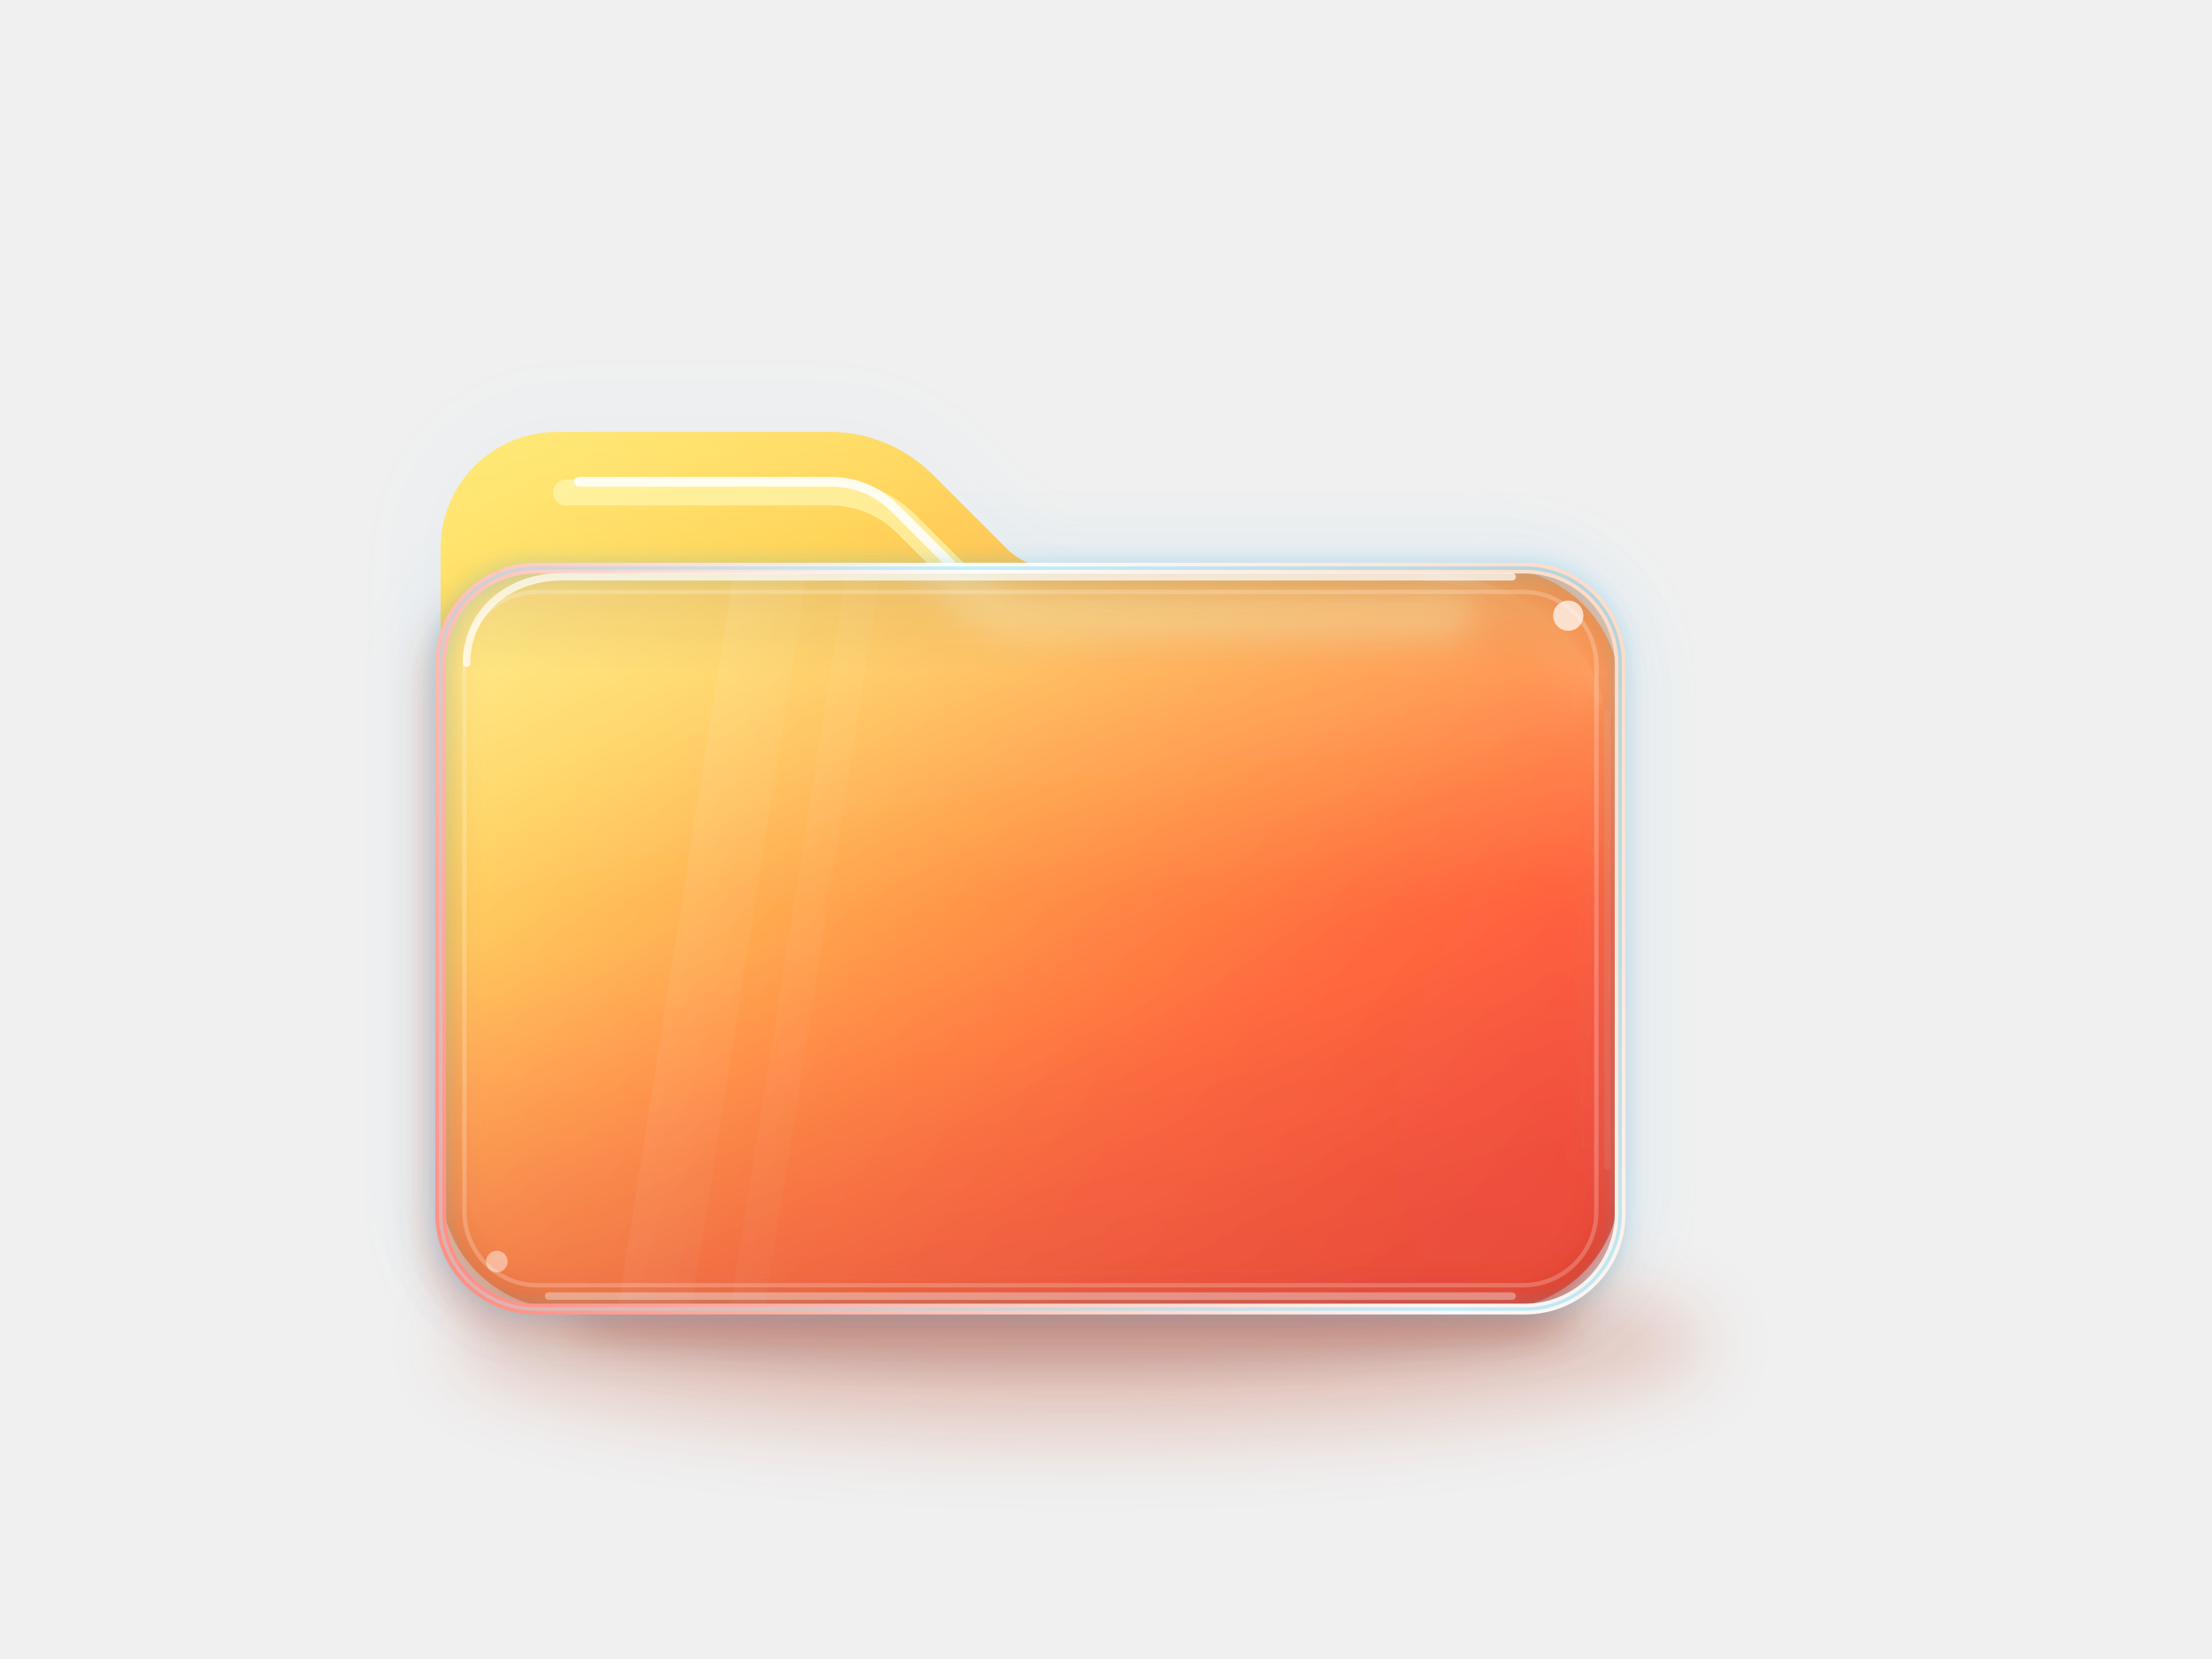
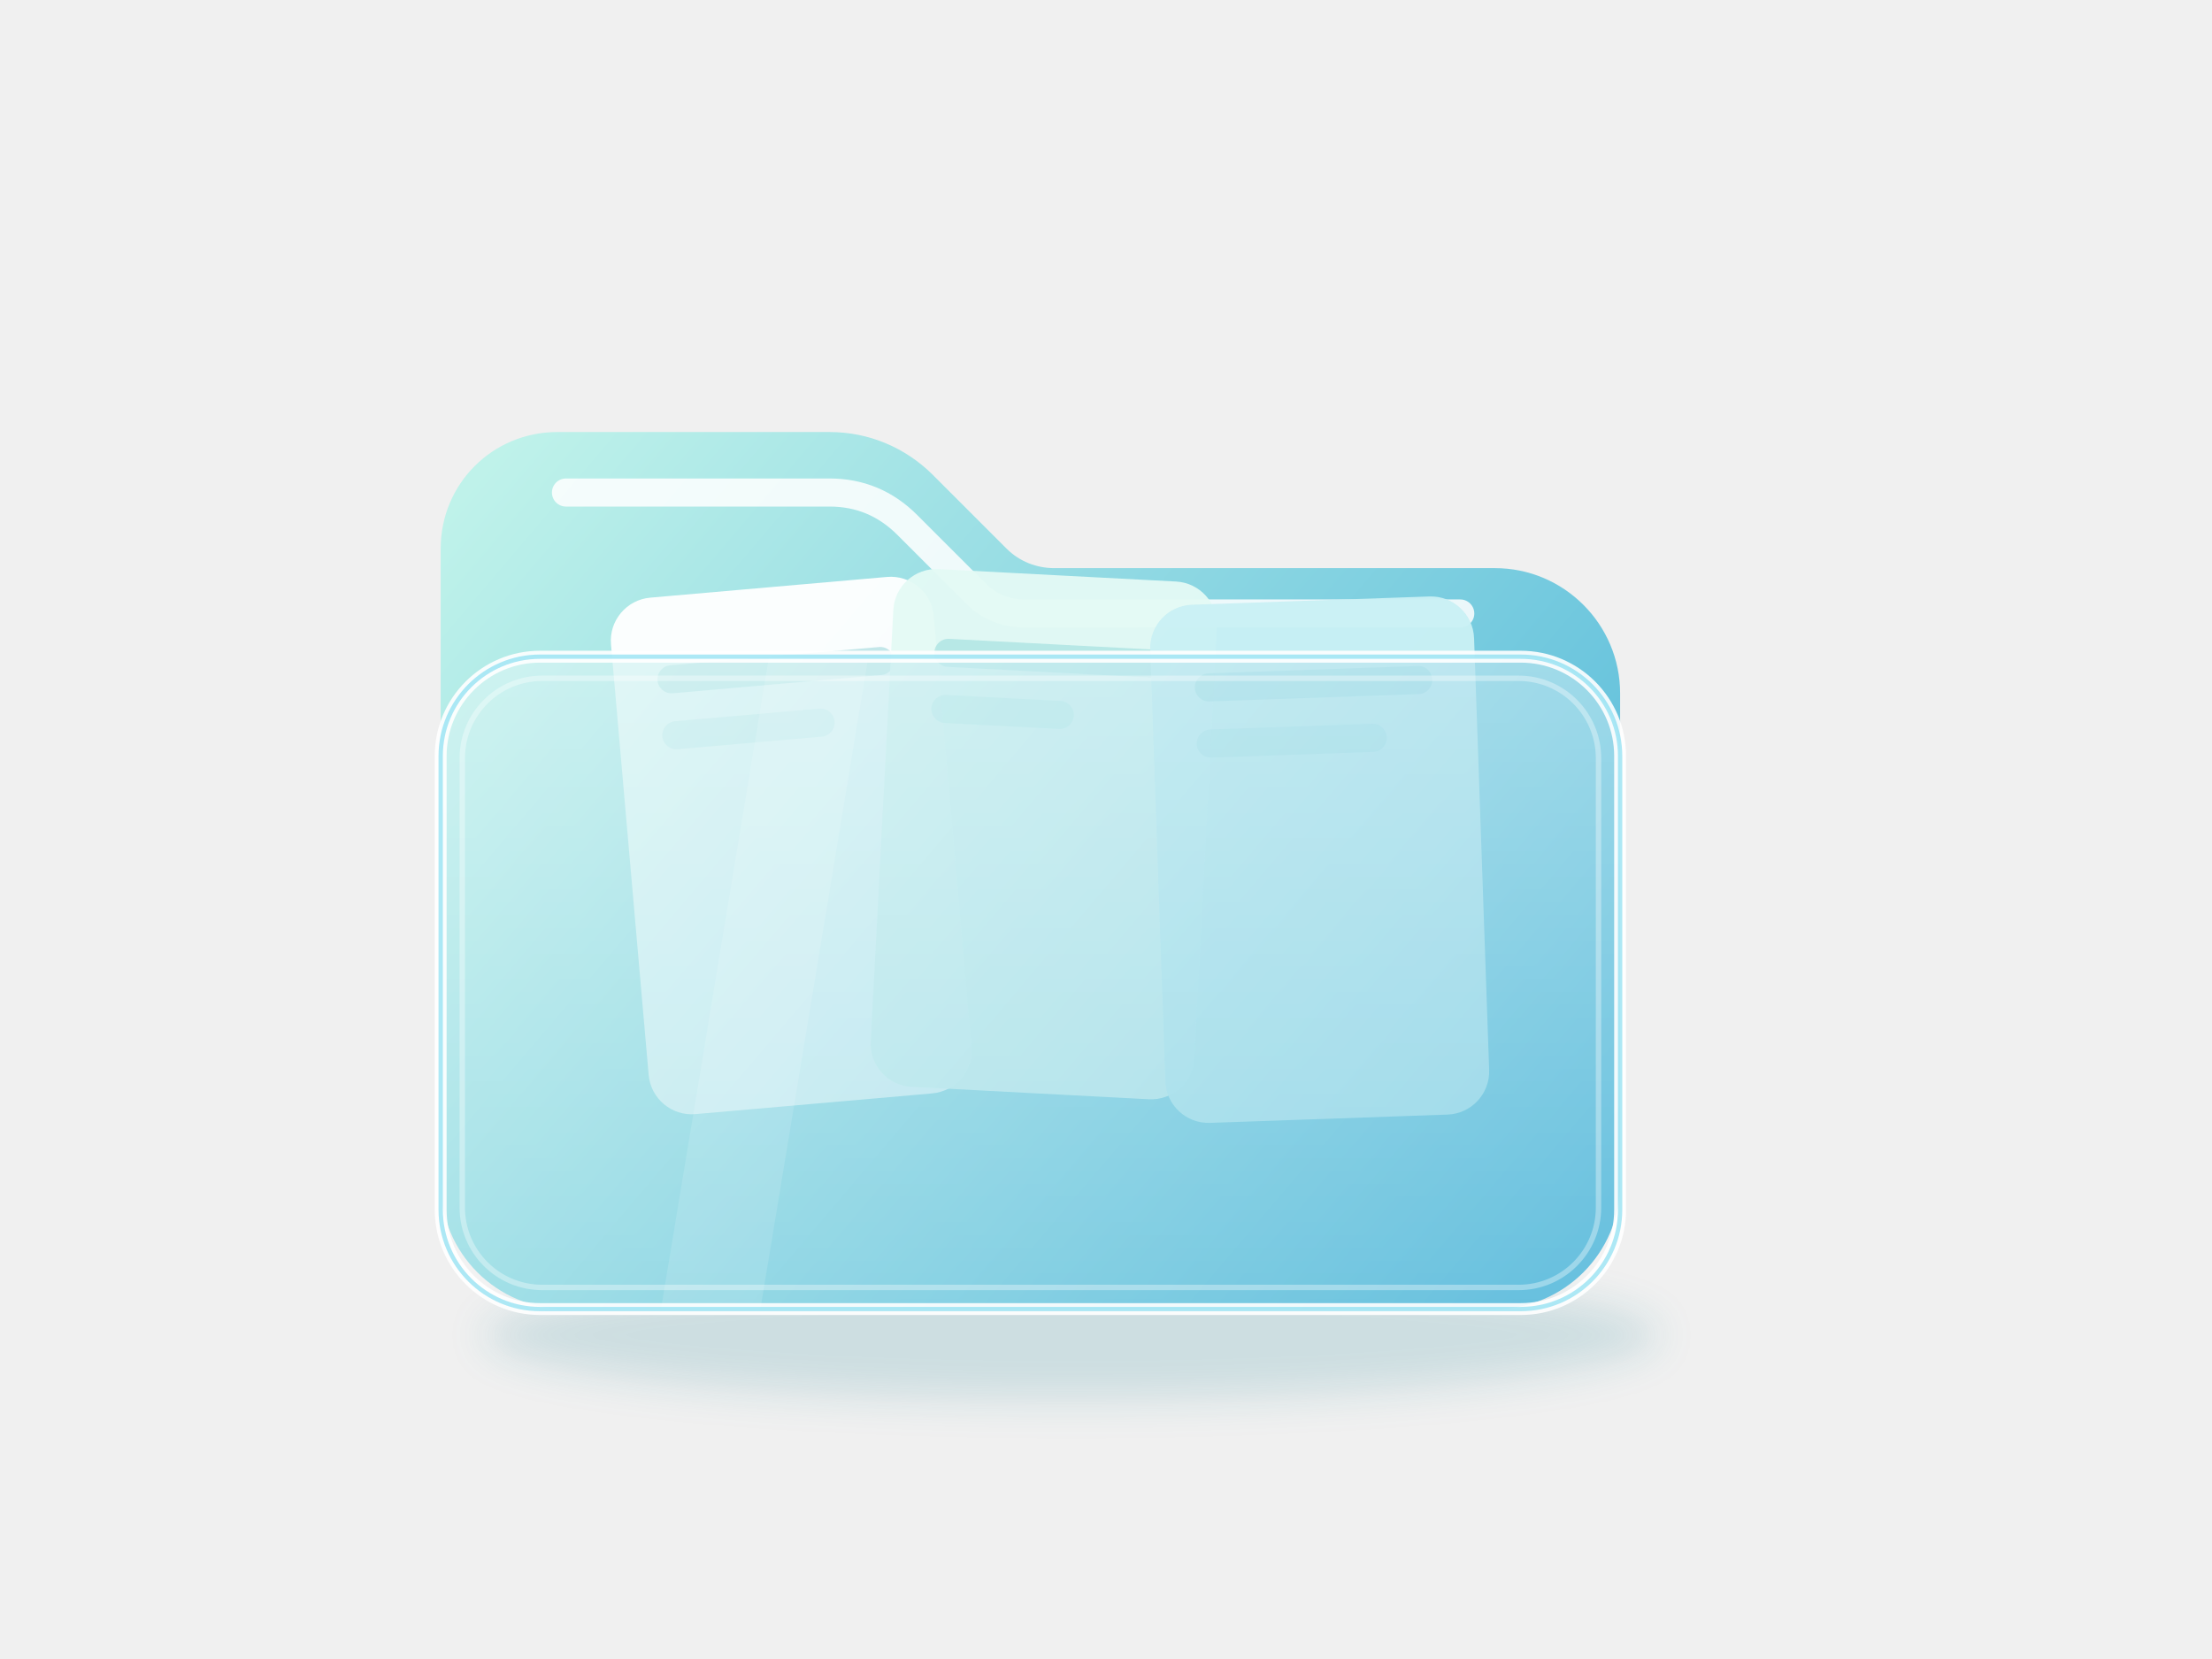
<svg xmlns="http://www.w3.org/2000/svg" xmlns:xlink="http://www.w3.org/1999/xlink" viewBox="0 0 1024 768" width="1024" height="768" fill="none">
  <defs>
-     <linearGradient id="cf2-body" x1="250" y1="200" x2="620" y2="620" gradientUnits="userSpaceOnUse">
-       <stop offset="0" stop-color="#FFDE5A" />
-       <stop offset="0.22" stop-color="#FFC134" />
-       <stop offset="0.48" stop-color="#FF8A24" />
-       <stop offset="0.74" stop-color="#FB5A1D" />
-       <stop offset="1" stop-color="#EF3B26" />
+     <linearGradient id="e1-body" x1="230" y1="210" x2="700" y2="610" gradientUnits="userSpaceOnUse">
+       <stop offset="0" stop-color="#BFF2EA" />
+       <stop offset="1" stop-color="#4FB6D9" />
    </linearGradient>
-     <linearGradient id="cf2-toplight" x1="0" y1="200" x2="0" y2="420" gradientUnits="userSpaceOnUse">
-       <stop offset="0" stop-color="#FFEF8E" stop-opacity="0.55" />
-       <stop offset="1" stop-color="#FFEF8E" stop-opacity="0" />
+     <linearGradient id="e1-tint" x1="0" y1="304" x2="0" y2="606" gradientUnits="userSpaceOnUse">
+       <stop offset="0" stop-color="#FFFFFF" stop-opacity="0.34" />
+       <stop offset="1" stop-color="#FFFFFF" stop-opacity="0.14" />
    </linearGradient>
-     <linearGradient id="cf2-botshade" x1="0" y1="440" x2="0" y2="606" gradientUnits="userSpaceOnUse">
-       <stop offset="0" stop-color="#C93014" stop-opacity="0" />
-       <stop offset="1" stop-color="#C93014" stop-opacity="0.42" />
-     </linearGradient>
-     <linearGradient id="cf2-glassTint" x1="224" y1="263" x2="720" y2="606" gradientUnits="userSpaceOnUse">
-       <stop offset="0" stop-color="#FFFFFF" stop-opacity="0.20" />
-       <stop offset="0.45" stop-color="#FFFFFF" stop-opacity="0.09" />
-       <stop offset="1" stop-color="#FFFFFF" stop-opacity="0.03" />
-     </linearGradient>
-     <linearGradient id="cf2-glassEdge" x1="220" y1="610" x2="750" y2="263" gradientUnits="userSpaceOnUse">
-       <stop offset="0" stop-color="#FF8E84" />
-       <stop offset="0.32" stop-color="#FFC9BE" />
-       <stop offset="0.60" stop-color="#FFFFFF" stop-opacity="0.95" />
-       <stop offset="1" stop-color="#FFD9C4" />
-     </linearGradient>
-     <linearGradient id="cf2-gloss" x1="0" y1="0" x2="1" y2="1">
-       <stop offset="0" stop-color="#FFFFFF" stop-opacity="0.90" />
-       <stop offset="0.5" stop-color="#FFFFFF" stop-opacity="0.35" />
-       <stop offset="1" stop-color="#FFFFFF" stop-opacity="0" />
-     </linearGradient>
-     <linearGradient id="cf2-paneShadow" x1="0" y1="263" x2="0" y2="311" gradientUnits="userSpaceOnUse">
-       <stop offset="0" stop-color="#7A1600" stop-opacity="0.16" />
-       <stop offset="1" stop-color="#7A1600" stop-opacity="0" />
-     </linearGradient>
-     <linearGradient id="cf2-neonRim" x1="204" y1="606" x2="750" y2="263" gradientUnits="userSpaceOnUse">
-       <stop offset="0" stop-color="#A5F3FF" />
-       <stop offset="0.5" stop-color="#5FDCFF" />
-       <stop offset="1" stop-color="#2CC4FF" />
-     </linearGradient>
-     <filter id="cf2-blurL" x="-60%" y="-60%" width="220%" height="220%">
-       <feGaussianBlur stdDeviation="16" />
-     </filter>
-     <filter id="cf2-blurM" x="-50%" y="-50%" width="200%" height="200%">
+     <filter id="e1-blurM" x="-50%" y="-50%" width="200%" height="200%">
      <feGaussianBlur stdDeviation="9" />
    </filter>
-     <filter id="cf2-blurS" x="-40%" y="-40%" width="180%" height="180%">
-       <feGaussianBlur stdDeviation="4" />
-     </filter>
-     <filter id="cf2-frost" x="-20%" y="-20%" width="140%" height="140%">
-       <feGaussianBlur stdDeviation="10" />
-       <feComponentTransfer>
-         <feFuncR type="linear" slope="1.05" intercept="0.02" />
-         <feFuncG type="linear" slope="1.05" intercept="0.02" />
-         <feFuncB type="linear" slope="1.05" intercept="0.02" />
-       </feComponentTransfer>
-     </filter>
-     <filter id="cf2-noise" x="-5%" y="-5%" width="110%" height="110%">
-       <feTurbulence type="fractalNoise" baseFrequency="0.85" numOctaves="3" stitchTiles="stitch" result="n" />
-       <feColorMatrix in="n" type="matrix" values="0 0 0 0 1  0 0 0 0 1  0 0 0 0 1  0.05 0.05 0.05 0 0" result="w" />
-       <feComposite in="w" in2="SourceGraphic" operator="in" />
-     </filter>
-     <path id="cf2-bodyPath" d="       M204 254       C204 224 228 200 258 200       H384       C402 200 419 207 432 220       L466 254       C472 260 480 263 488 263       H692       C724 263 750 289 750 321       V548       C750 580 724 606 692 606       H262       C230 606 204 580 204 548       Z" />
-     <rect id="cf2-glassPath" x="204" y="263" width="546" height="343" rx="44" />
-     <rect id="cf2-glassInner" x="215" y="274" width="524" height="321" rx="34" />
-     <clipPath id="cf2-bodyClip">
-       <use xlink:href="#cf2-bodyPath" href="#cf2-bodyPath" />
+     <path id="e1-bodyPath" d="       M204 254       C204 224 228 200 258 200       H384       C402 200 419 207 432 220       L466 254       C472 260 480 263 488 263       H692       C724 263 750 289 750 321       V548       C750 580 724 606 692 606       H262       C230 606 204 580 204 548       Z" />
+     <rect id="e1-glassPath" x="204" y="304" width="546" height="302" rx="46" />
+     <rect id="e1-glassInner" x="214" y="314" width="526" height="282" rx="37" />
+     <clipPath id="e1-bodyClip">
+       <use xlink:href="#e1-bodyPath" href="#e1-bodyPath" />
    </clipPath>
-     <clipPath id="cf2-glassClip">
-       <use xlink:href="#cf2-glassPath" href="#cf2-glassPath" />
+     <clipPath id="e1-glassClip">
+       <use xlink:href="#e1-glassPath" href="#e1-glassPath" />
    </clipPath>
-     <g id="cf2-art">
-       <use xlink:href="#cf2-bodyPath" href="#cf2-bodyPath" fill="url(#cf2-body)" />
-       <g clip-path="url(#cf2-bodyClip)">
-         <rect x="204" y="200" width="546" height="220" fill="url(#cf2-toplight)" />
-         <rect x="204" y="440" width="546" height="166" fill="url(#cf2-botshade)" />
+     <clipPath id="e1-gapClip">
+       <rect x="0" y="0" width="1024" height="304" />
+     </clipPath>
+     <g id="e1-sheets">
+       <g transform="rotate(-5 360 400)">
+         <rect x="292" y="272" width="150" height="240" rx="20" fill="#FFFFFF" opacity="0.95" />
+         <rect x="312" y="304" width="110" height="13" rx="6.5" fill="#1FA5AC" opacity="0.25" />
+         <rect x="312" y="330" width="80" height="13" rx="6.5" fill="#1FA5AC" opacity="0.16" />
      </g>
-       <path d="M262 228 H384 C398 228 410 233 420 243 L452 275 C458 281 466 284 474 284 H676" stroke="#FFF6B0" stroke-width="12" stroke-linecap="round" opacity="0.70" />
-       <path d="M268 223 H384 C396 223 406 227 415 236 L440 261" stroke="#FFFFFF" stroke-width="4.5" stroke-linecap="round" opacity="0.85" />
-       <path d="M660 267 C700 269 730 292 740 324" stroke="#FFE9A8" stroke-width="4" stroke-linecap="round" opacity="0.50" />
-       <path d="M744 330 V540" stroke="#FFCF9A" stroke-width="3" stroke-linecap="round" opacity="0.35" />
+       <g transform="rotate(3 480 390)">
+         <rect x="408" y="266" width="150" height="240" rx="20" fill="#E4FAF5" opacity="0.95" />
+         <rect x="428" y="298" width="110" height="13" rx="6.5" fill="#2AB0B6" opacity="0.23" />
+         <rect x="428" y="324" width="66" height="13" rx="6.5" fill="#2AB0B6" opacity="0.15" />
+       </g>
+       <g transform="rotate(-2 610 400)">
+         <rect x="536" y="278" width="150" height="240" rx="20" fill="#C9F0F4" opacity="0.95" />
+         <rect x="556" y="310" width="110" height="13" rx="6.5" fill="#2196AC" opacity="0.21" />
+         <rect x="556" y="336" width="88" height="13" rx="6.5" fill="#2196AC" opacity="0.14" />
+       </g>
    </g>
  </defs>
-   <ellipse cx="500" cy="622" rx="290" ry="44" fill="#B3300F" opacity="0.20" filter="url(#cf2-blurL)" />
-   <ellipse cx="495" cy="612" rx="235" ry="24" fill="#8E2408" opacity="0.22" filter="url(#cf2-blurM)" />
-   <use xlink:href="#cf2-bodyPath" href="#cf2-bodyPath" stroke="#1FB0FF" stroke-width="10" opacity="0.08" filter="url(#cf2-blurL)" />
-   <use xlink:href="#cf2-glassPath" href="#cf2-glassPath" stroke="#1FB0FF" stroke-width="12" opacity="0.10" filter="url(#cf2-blurL)" />
-   <use xlink:href="#cf2-art" href="#cf2-art" />
-   <use xlink:href="#cf2-glassPath" href="#cf2-glassPath" transform="translate(-6 10)" fill="#A82A0C" opacity="0.28" filter="url(#cf2-blurM)" />
-   <g clip-path="url(#cf2-glassClip)">
-     <use xlink:href="#cf2-art" href="#cf2-art" filter="url(#cf2-frost)" />
-     <rect x="204" y="263" width="546" height="74" fill="url(#cf2-paneShadow)" />
-     <use xlink:href="#cf2-glassPath" href="#cf2-glassPath" fill="url(#cf2-glassTint)" />
-     <rect x="194" y="253" width="566" height="363" filter="url(#cf2-noise)" opacity="0.55" />
-     <path d="M340 263 L286 606 H320 L374 263 Z" fill="url(#cf2-gloss)" opacity="0.13" />
-     <path d="M392 263 L338 606 H354 L408 263 Z" fill="url(#cf2-gloss)" opacity="0.09" />
-     <use xlink:href="#cf2-glassInner" href="#cf2-glassInner" stroke="#FFFFFF" stroke-width="2" opacity="0.22" />
+   <ellipse cx="496" cy="618" rx="272" ry="30" fill="#177F92" opacity="0.16" filter="url(#e1-blurM)" />
+   <use xlink:href="#e1-bodyPath" href="#e1-bodyPath" fill="url(#e1-body)" />
+   <path d="M262 228 H384 C398 228 410 233 420 243 L452 275 C458 281 466 284 474 284 H676" stroke="#FFFFFF" stroke-width="13" stroke-linecap="round" opacity="0.85" />
+   <g clip-path="url(#e1-bodyClip)">
+     <g clip-path="url(#e1-gapClip)">
+       <use xlink:href="#e1-sheets" href="#e1-sheets" />
+     </g>
  </g>
-   <use xlink:href="#cf2-glassPath" href="#cf2-glassPath" stroke="#38C8FF" stroke-width="8" opacity="0.22" filter="url(#cf2-blurS)" />
-   <use xlink:href="#cf2-glassPath" href="#cf2-glassPath" stroke="url(#cf2-glassEdge)" stroke-width="5" stroke-linejoin="round" />
-   <use xlink:href="#cf2-glassPath" href="#cf2-glassPath" stroke="url(#cf2-neonRim)" stroke-width="1.6" opacity="0.35" stroke-linejoin="round" />
-   <path d="M216 307 C216 283 236 267 260 267 H700" stroke="#FFFFFF" stroke-width="3.5" stroke-linecap="round" opacity="0.70" />
-   <path d="M254 600 H700" stroke="#FFFFFF" stroke-width="3.5" stroke-linecap="round" opacity="0.35" />
-   <circle cx="726" cy="285" r="7" fill="#FFFFFF" opacity="0.70" />
-   <circle cx="230" cy="584" r="5" fill="#FFFFFF" opacity="0.45" />
+   <g clip-path="url(#e1-glassClip)">
+     <use xlink:href="#e1-sheets" href="#e1-sheets" opacity="0.45" />
+     <use xlink:href="#e1-glassPath" href="#e1-glassPath" fill="url(#e1-tint)" />
+     <path d="M356 304 L306 606 H352 L402 304 Z" fill="#FFFFFF" opacity="0.12" />
+     <use xlink:href="#e1-glassInner" href="#e1-glassInner" stroke="#FFFFFF" stroke-width="2.5" opacity="0.35" />
+   </g>
+   <use xlink:href="#e1-glassPath" href="#e1-glassPath" stroke="#FFFFFF" stroke-opacity="0.9" stroke-width="5.5" stroke-linejoin="round" />
+   <use xlink:href="#e1-glassPath" href="#e1-glassPath" stroke="#35C8E8" stroke-width="2" opacity="0.40" stroke-linejoin="round" />
</svg>
